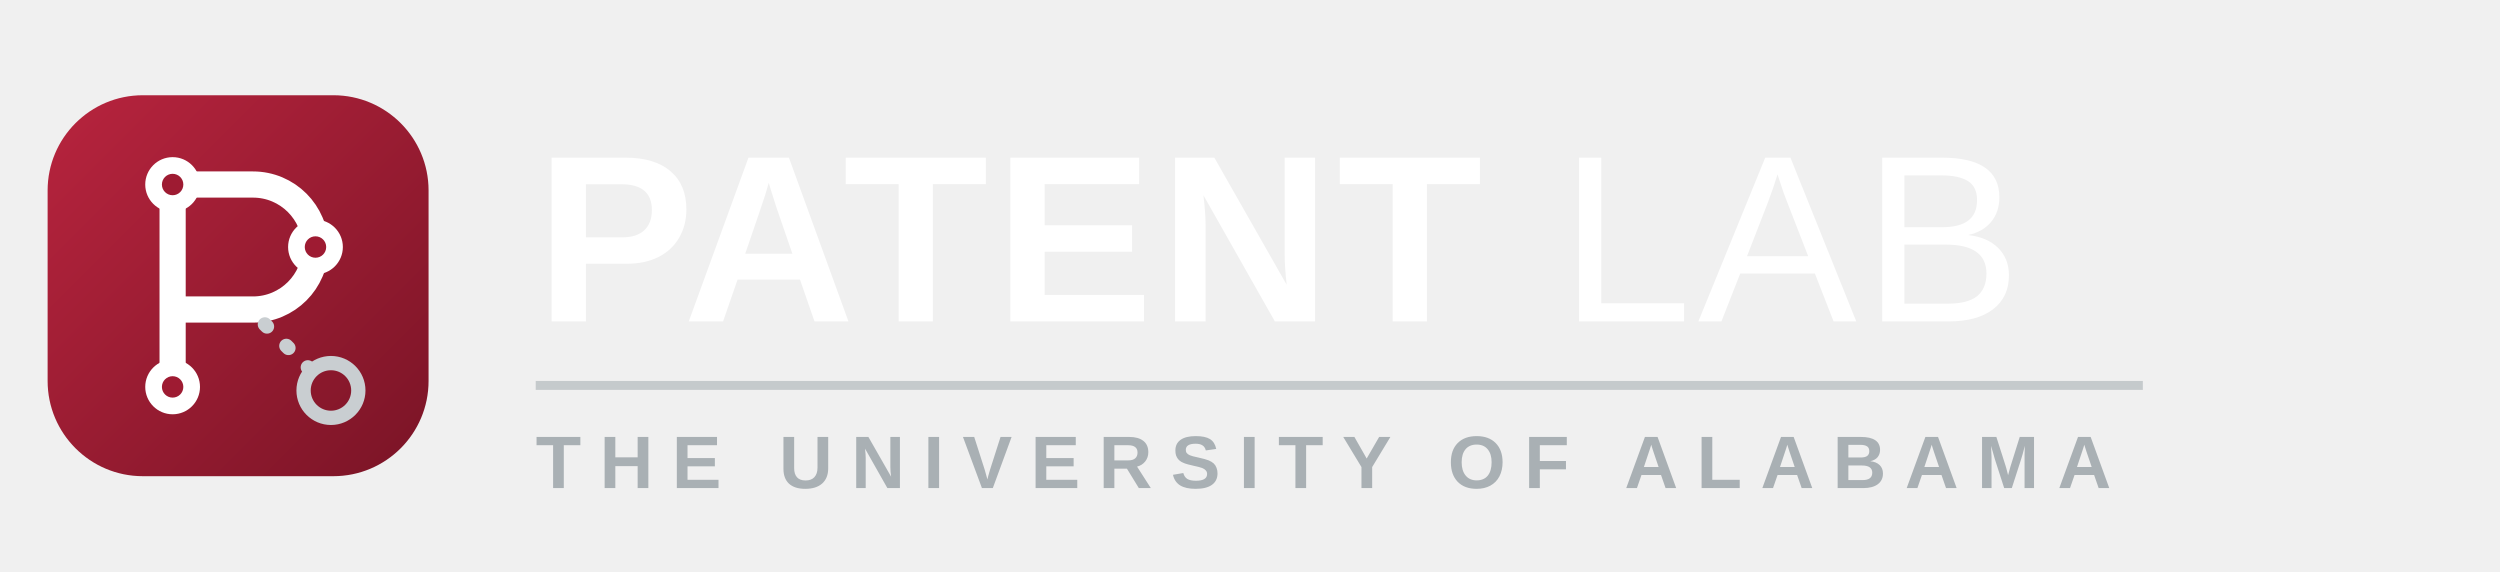
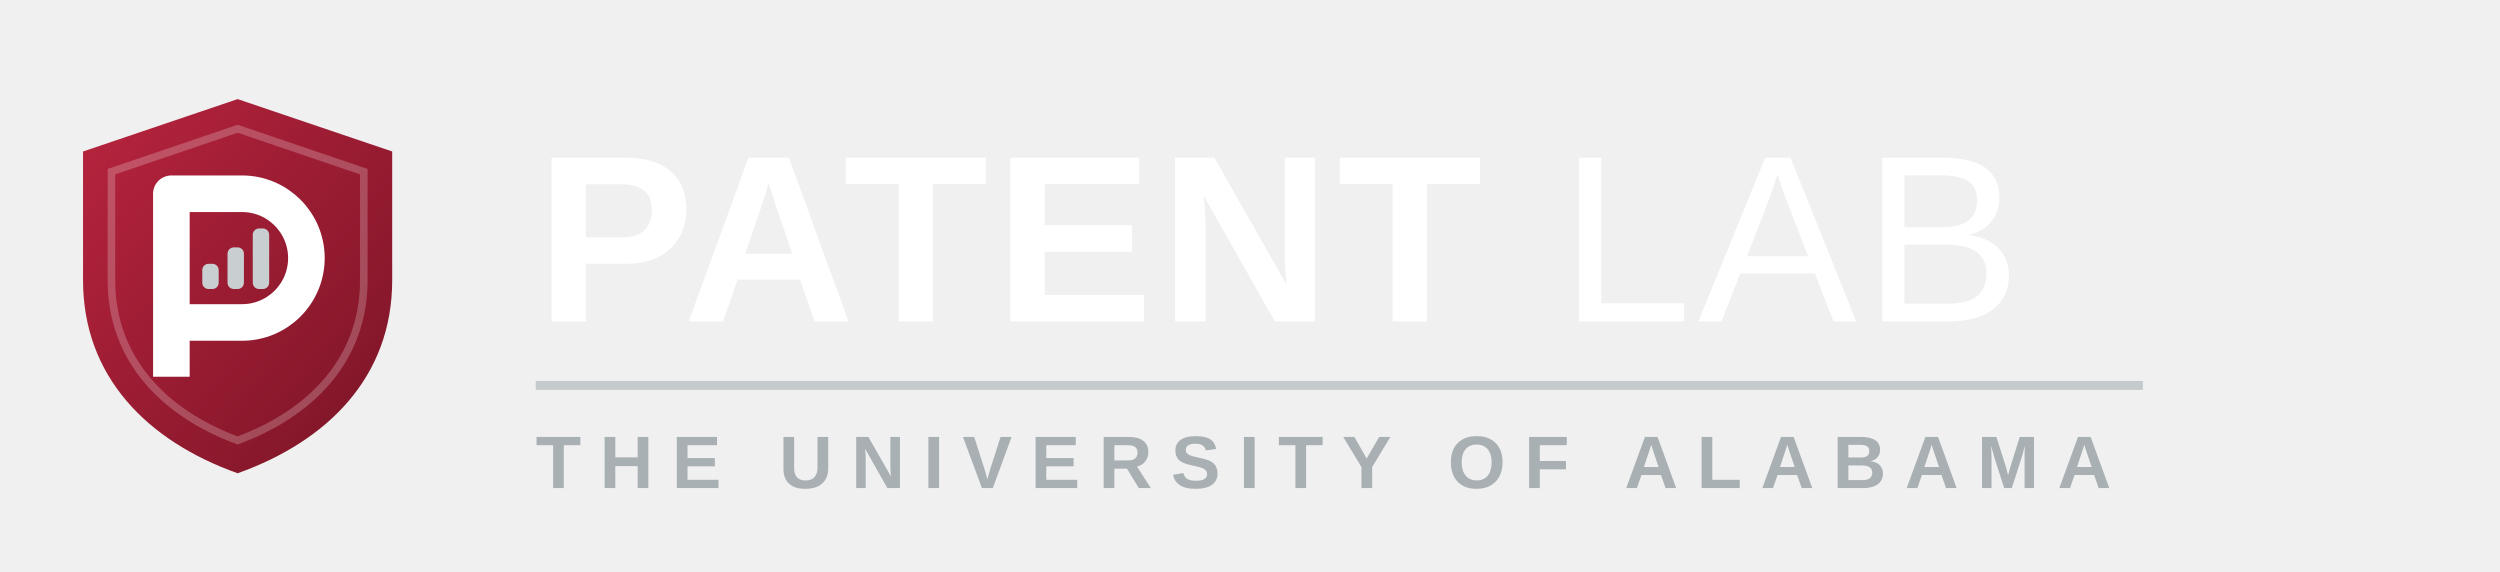
<svg xmlns="http://www.w3.org/2000/svg" viewBox="0 0 420 96" role="img" aria-label="PATENT Lab, The University of Alabama">
-   <g transform="translate(8 16)">
-     <defs>
-       <linearGradient id="pg" x1="0" y1="0" x2="1" y2="1">
-         <stop offset="0" stop-color="#b8243e" />
-         <stop offset="1" stop-color="#7a1426" />
-       </linearGradient>
-     </defs>
-     <rect width="64" height="64" rx="16" fill="url(#pg)" />
-     <path d="M21 49V15h13.5a10.5 10.5 0 0 1 0 21H21" fill="none" stroke="#fff" stroke-width="4.4" stroke-linecap="round" stroke-linejoin="round" />
-     <path d="M36.5 38.5 45 47" fill="none" stroke="#c9ced1" stroke-width="2.4" stroke-linecap="round" stroke-dasharray=".5 4.6" />
-     <g fill="#fff">
-       <circle cx="21" cy="15" r="4.6" />
-       <circle cx="45" cy="25.5" r="4.6" />
-       <circle cx="21" cy="49" r="4.6" />
+   <defs>
+     <linearGradient id="pl" x1="0" y1="0" x2="1" y2="1">
+       <stop offset="0" stop-color="#b8243e" />
+       <stop offset="1" stop-color="#7a1426" />
+     </linearGradient>
+   </defs>
+   <g transform="translate(6 14) scale(1.06)">
+     <path d="M32 2.5 56.5 10.8v20.4c0 15.3-10.2 25.5-24.5 30.6C17.7 56.7 7.5 46.5 7.5 31.2V10.8z" fill="url(#pl)" />
+     <path d="M32 7.2 52 14v17.2c0 12.6-8.4 21.1-20 25.4-11.6-4.3-20-12.8-20-25.4V14z" fill="none" stroke="#fff" stroke-opacity=".22" stroke-width="1.2" />
+     <path d="M21.5 46.5V17.5h11.2a10.2 10.2 0 0 1 0 20.4H21.5" fill="none" stroke="#fff" stroke-width="5.8" stroke-linejoin="round" />
+     <g fill="#c9ced1">
+       <rect x="26.4" y="28.6" width="2.6" height="4" rx="1" />
+       <rect x="30.4" y="26" width="2.6" height="6.6" rx="1" />
+       <rect x="34.4" y="23" width="2.6" height="9.6" rx="1" />
    </g>
-     <g fill="#9e1b32">
-       <circle cx="21" cy="15" r="1.8" />
-       <circle cx="45" cy="25.5" r="1.8" />
-       <circle cx="21" cy="49" r="1.8" />
-     </g>
-     <circle cx="47.6" cy="49.6" r="4.6" fill="none" stroke="#c9ced1" stroke-width="2.4" />
  </g>
  <g font-family="-apple-system, BlinkMacSystemFont, 'SF Pro Display', 'Helvetica Neue', Arial, sans-serif">
    <text x="90" y="54" font-size="40" font-weight="800" letter-spacing="1" fill="#ffffff">PATENT</text>
    <text x="262" y="54" font-size="40" font-weight="300" letter-spacing="1" fill="#ffffff">LAB</text>
    <rect x="90" y="64" width="270" height="1.5" fill="#a9b0b4" opacity=".6" />
    <text x="90" y="82" font-size="12.5" font-weight="600" letter-spacing="3.1" fill="#a9b0b4">THE UNIVERSITY OF ALABAMA</text>
  </g>
</svg>
